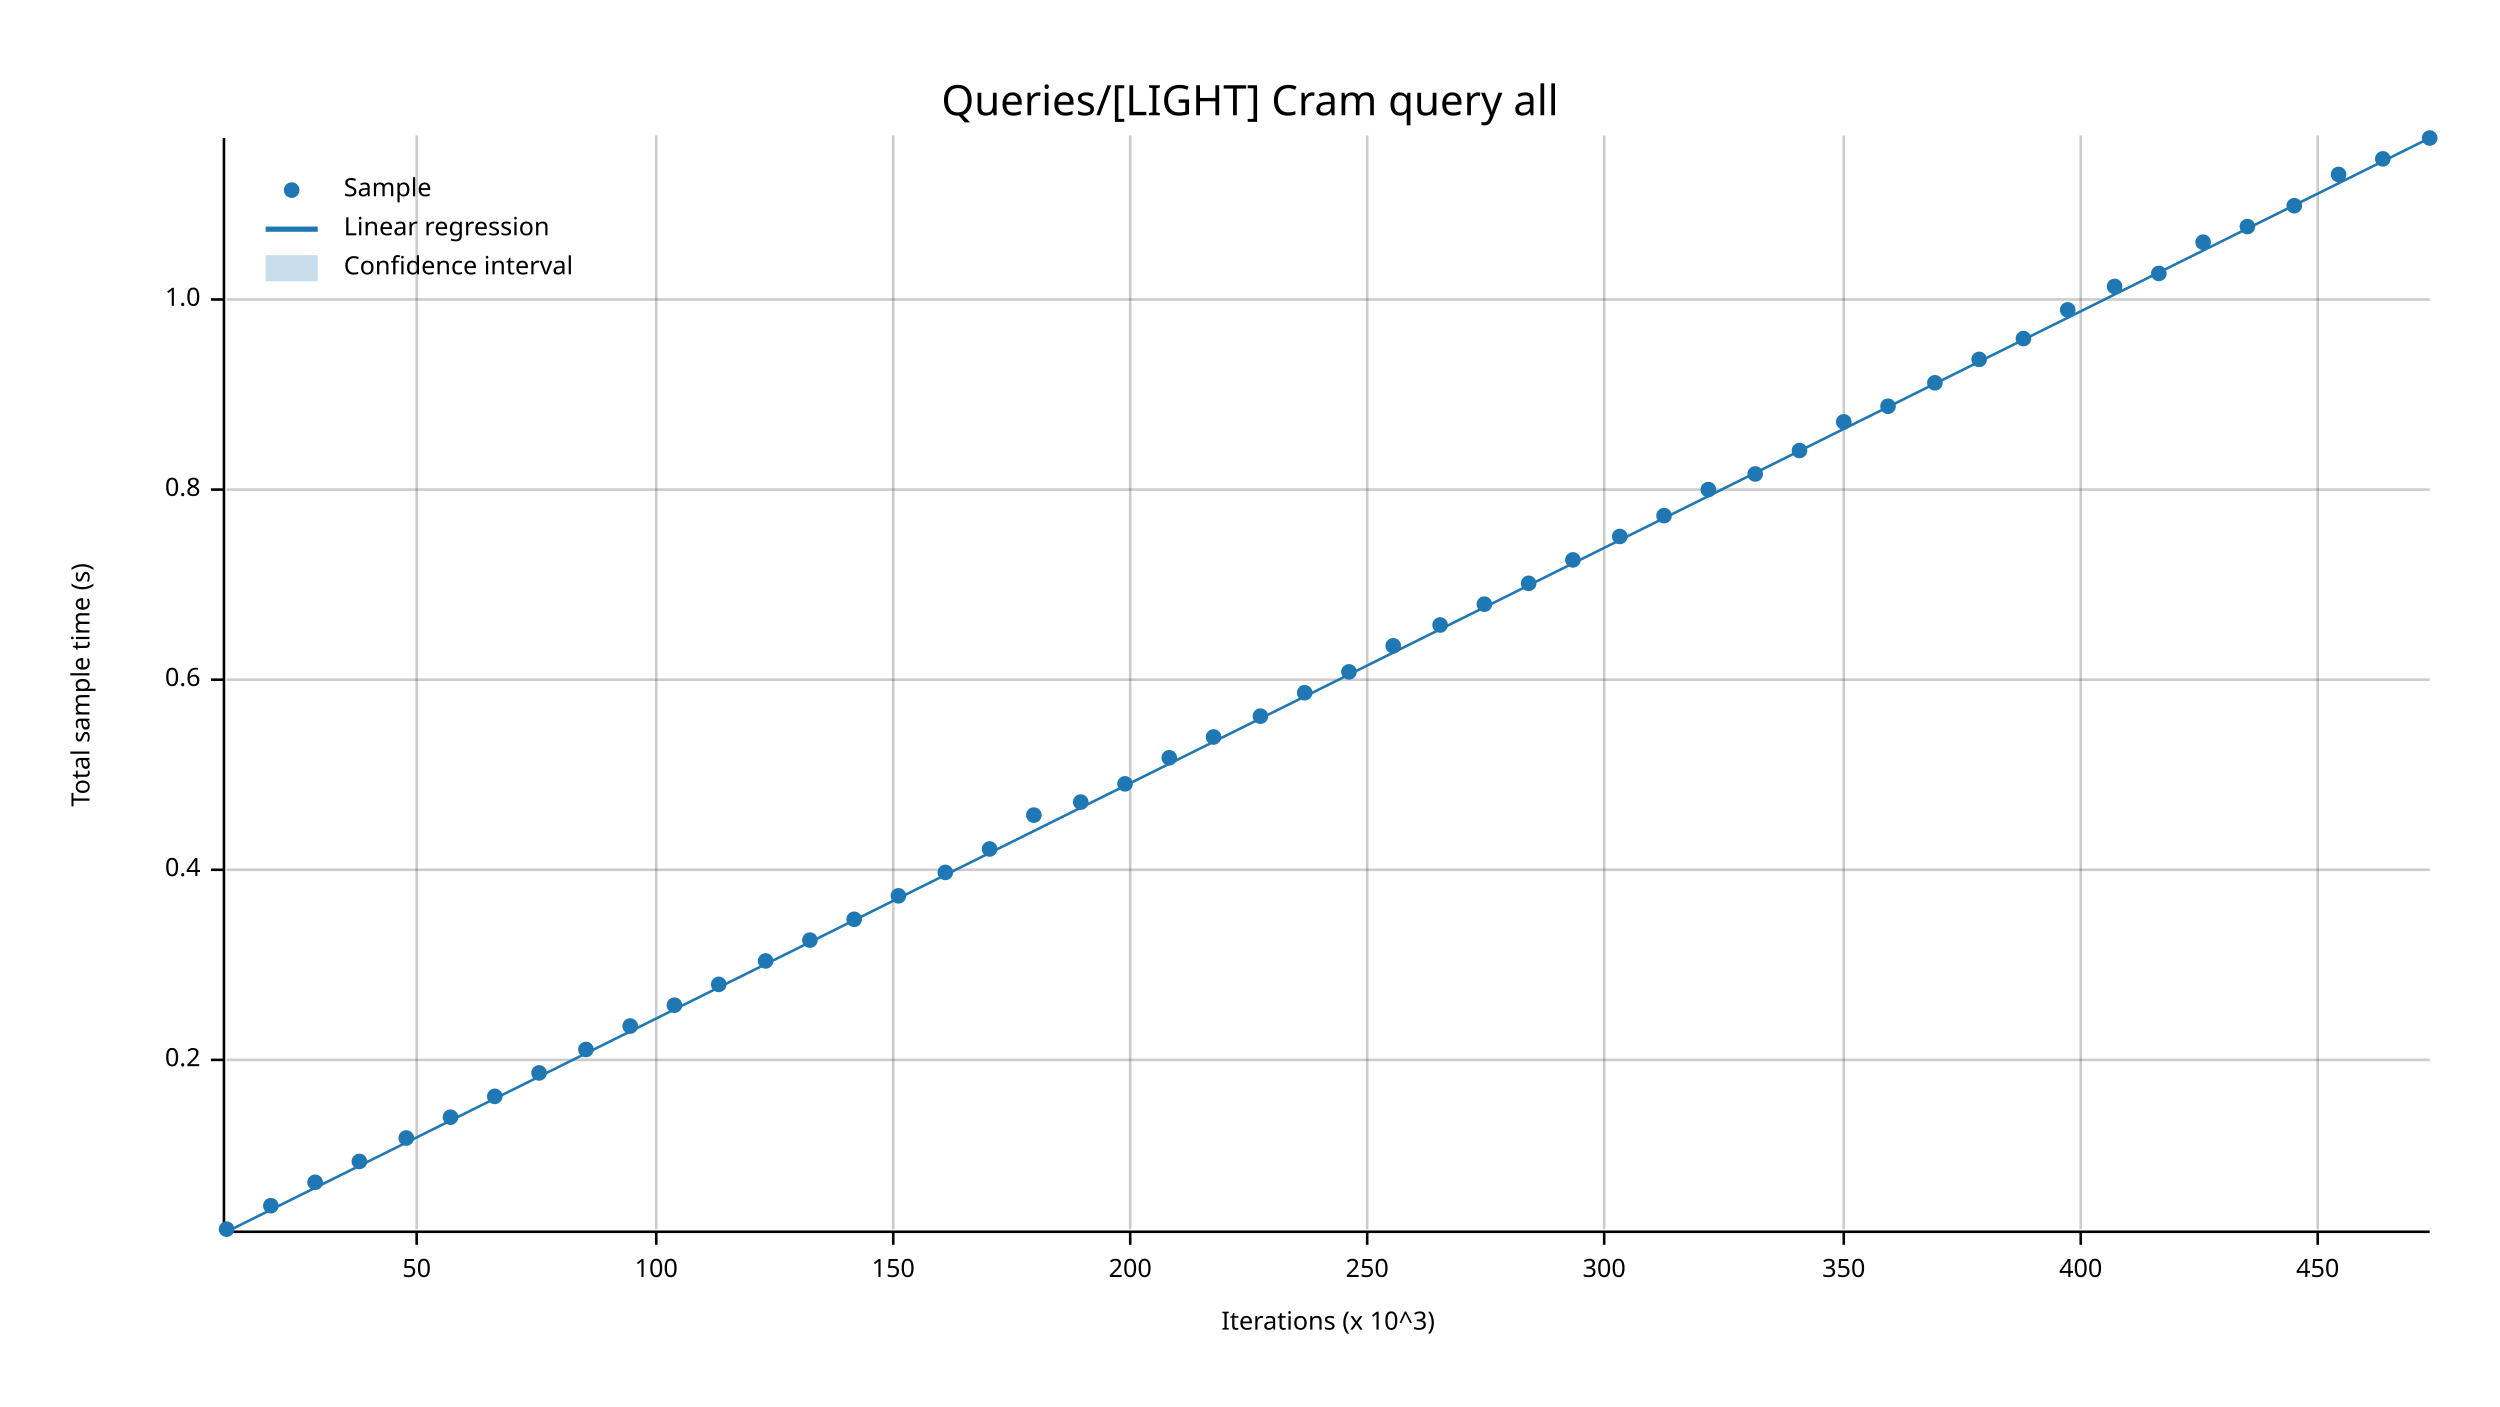
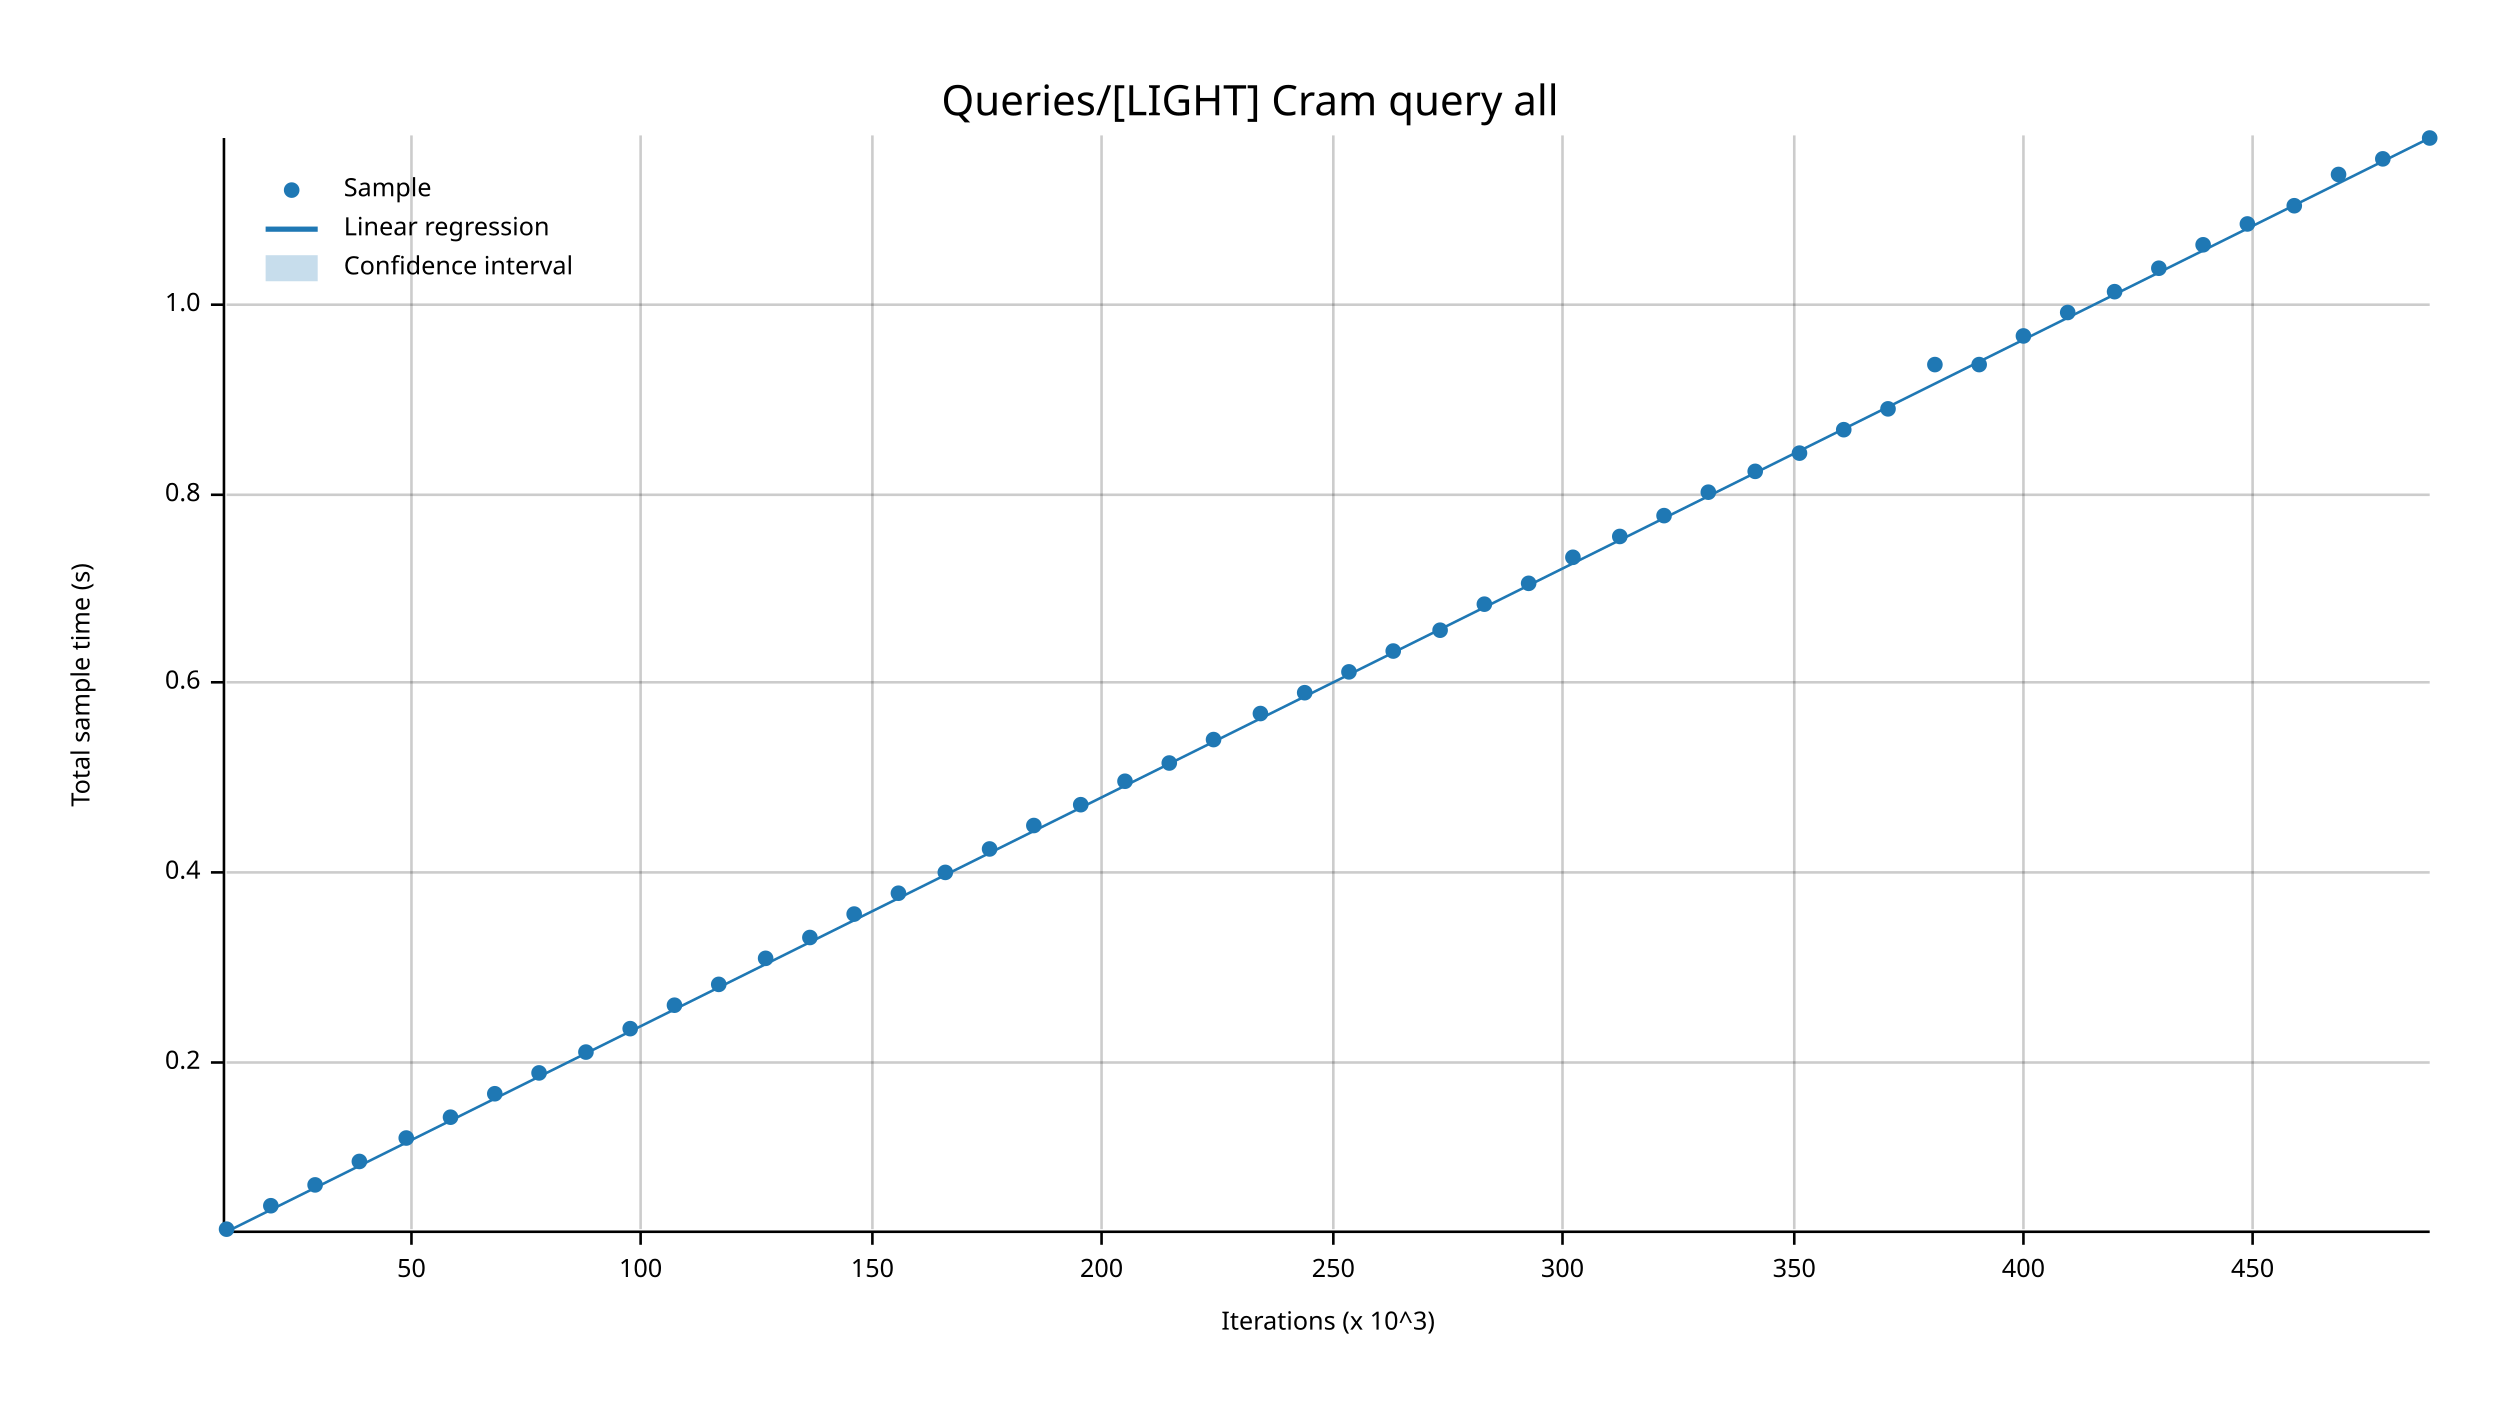
<svg xmlns="http://www.w3.org/2000/svg" width="960" height="540" viewBox="0 0 960 540">
  <text x="480" y="32" dy="0.76em" text-anchor="middle" font-family="sans-serif" font-size="16.129" opacity="1" fill="#000000">
Queries/[LIGHT] Cram query all
</text>
  <text x="27" y="263" dy="0.76em" text-anchor="middle" font-family="sans-serif" font-size="9.677" opacity="1" fill="#000000" transform="rotate(270, 27, 263)">
Total sample time (s)
</text>
  <text x="510" y="513" dy="-0.5ex" text-anchor="middle" font-family="sans-serif" font-size="9.677" opacity="1" fill="#000000">
Iterations (x 10^3)
</text>
-   <line opacity="0.2" stroke="#000000" stroke-width="1" x1="160" y1="472" x2="160" y2="52" />
-   <line opacity="0.2" stroke="#000000" stroke-width="1" x1="252" y1="472" x2="252" y2="52" />
-   <line opacity="0.2" stroke="#000000" stroke-width="1" x1="343" y1="472" x2="343" y2="52" />
-   <line opacity="0.2" stroke="#000000" stroke-width="1" x1="434" y1="472" x2="434" y2="52" />
-   <line opacity="0.2" stroke="#000000" stroke-width="1" x1="525" y1="472" x2="525" y2="52" />
-   <line opacity="0.2" stroke="#000000" stroke-width="1" x1="616" y1="472" x2="616" y2="52" />
-   <line opacity="0.2" stroke="#000000" stroke-width="1" x1="708" y1="472" x2="708" y2="52" />
-   <line opacity="0.2" stroke="#000000" stroke-width="1" x1="799" y1="472" x2="799" y2="52" />
-   <line opacity="0.2" stroke="#000000" stroke-width="1" x1="890" y1="472" x2="890" y2="52" />
-   <line opacity="0.2" stroke="#000000" stroke-width="1" x1="87" y1="407" x2="933" y2="407" />
-   <line opacity="0.2" stroke="#000000" stroke-width="1" x1="87" y1="334" x2="933" y2="334" />
-   <line opacity="0.2" stroke="#000000" stroke-width="1" x1="87" y1="261" x2="933" y2="261" />
-   <line opacity="0.2" stroke="#000000" stroke-width="1" x1="87" y1="188" x2="933" y2="188" />
-   <line opacity="0.2" stroke="#000000" stroke-width="1" x1="87" y1="115" x2="933" y2="115" />
+   <line opacity="0.2" stroke="#000000" stroke-width="1" x1="158" y1="472" x2="158" y2="52" />
+   <line opacity="0.2" stroke="#000000" stroke-width="1" x1="246" y1="472" x2="246" y2="52" />
+   <line opacity="0.2" stroke="#000000" stroke-width="1" x1="335" y1="472" x2="335" y2="52" />
+   <line opacity="0.2" stroke="#000000" stroke-width="1" x1="423" y1="472" x2="423" y2="52" />
+   <line opacity="0.2" stroke="#000000" stroke-width="1" x1="512" y1="472" x2="512" y2="52" />
+   <line opacity="0.2" stroke="#000000" stroke-width="1" x1="600" y1="472" x2="600" y2="52" />
+   <line opacity="0.2" stroke="#000000" stroke-width="1" x1="689" y1="472" x2="689" y2="52" />
+   <line opacity="0.2" stroke="#000000" stroke-width="1" x1="777" y1="472" x2="777" y2="52" />
+   <line opacity="0.2" stroke="#000000" stroke-width="1" x1="865" y1="472" x2="865" y2="52" />
+   <line opacity="0.2" stroke="#000000" stroke-width="1" x1="87" y1="408" x2="933" y2="408" />
+   <line opacity="0.2" stroke="#000000" stroke-width="1" x1="87" y1="335" x2="933" y2="335" />
+   <line opacity="0.2" stroke="#000000" stroke-width="1" x1="87" y1="262" x2="933" y2="262" />
+   <line opacity="0.2" stroke="#000000" stroke-width="1" x1="87" y1="190" x2="933" y2="190" />
+   <line opacity="0.2" stroke="#000000" stroke-width="1" x1="87" y1="117" x2="933" y2="117" />
  <polyline fill="none" opacity="1" stroke="#000000" stroke-width="1" points="86,53 86,473 " />
-   <text x="77" y="407" dy="0.5ex" text-anchor="end" font-family="sans-serif" font-size="9.677" opacity="1" fill="#000000">
+   <text x="77" y="408" dy="0.5ex" text-anchor="end" font-family="sans-serif" font-size="9.677" opacity="1" fill="#000000">
0.2
</text>
-   <polyline fill="none" opacity="1" stroke="#000000" stroke-width="1" points="81,407 86,407 " />
-   <text x="77" y="334" dy="0.5ex" text-anchor="end" font-family="sans-serif" font-size="9.677" opacity="1" fill="#000000">
+   <polyline fill="none" opacity="1" stroke="#000000" stroke-width="1" points="81,408 86,408 " />
+   <text x="77" y="335" dy="0.5ex" text-anchor="end" font-family="sans-serif" font-size="9.677" opacity="1" fill="#000000">
0.4
</text>
-   <polyline fill="none" opacity="1" stroke="#000000" stroke-width="1" points="81,334 86,334 " />
-   <text x="77" y="261" dy="0.5ex" text-anchor="end" font-family="sans-serif" font-size="9.677" opacity="1" fill="#000000">
+   <polyline fill="none" opacity="1" stroke="#000000" stroke-width="1" points="81,335 86,335 " />
+   <text x="77" y="262" dy="0.5ex" text-anchor="end" font-family="sans-serif" font-size="9.677" opacity="1" fill="#000000">
0.6
</text>
-   <polyline fill="none" opacity="1" stroke="#000000" stroke-width="1" points="81,261 86,261 " />
-   <text x="77" y="188" dy="0.5ex" text-anchor="end" font-family="sans-serif" font-size="9.677" opacity="1" fill="#000000">
+   <polyline fill="none" opacity="1" stroke="#000000" stroke-width="1" points="81,262 86,262 " />
+   <text x="77" y="190" dy="0.5ex" text-anchor="end" font-family="sans-serif" font-size="9.677" opacity="1" fill="#000000">
0.8
</text>
-   <polyline fill="none" opacity="1" stroke="#000000" stroke-width="1" points="81,188 86,188 " />
-   <text x="77" y="115" dy="0.5ex" text-anchor="end" font-family="sans-serif" font-size="9.677" opacity="1" fill="#000000">
+   <polyline fill="none" opacity="1" stroke="#000000" stroke-width="1" points="81,190 86,190 " />
+   <text x="77" y="117" dy="0.5ex" text-anchor="end" font-family="sans-serif" font-size="9.677" opacity="1" fill="#000000">
1.0
</text>
-   <polyline fill="none" opacity="1" stroke="#000000" stroke-width="1" points="81,115 86,115 " />
+   <polyline fill="none" opacity="1" stroke="#000000" stroke-width="1" points="81,117 86,117 " />
  <polyline fill="none" opacity="1" stroke="#000000" stroke-width="1" points="87,473 933,473 " />
-   <text x="160" y="483" dy="0.76em" text-anchor="middle" font-family="sans-serif" font-size="9.677" opacity="1" fill="#000000">
+   <text x="158" y="483" dy="0.76em" text-anchor="middle" font-family="sans-serif" font-size="9.677" opacity="1" fill="#000000">
50
</text>
-   <polyline fill="none" opacity="1" stroke="#000000" stroke-width="1" points="160,473 160,478 " />
-   <text x="252" y="483" dy="0.76em" text-anchor="middle" font-family="sans-serif" font-size="9.677" opacity="1" fill="#000000">
+   <polyline fill="none" opacity="1" stroke="#000000" stroke-width="1" points="158,473 158,478 " />
+   <text x="246" y="483" dy="0.76em" text-anchor="middle" font-family="sans-serif" font-size="9.677" opacity="1" fill="#000000">
100
</text>
-   <polyline fill="none" opacity="1" stroke="#000000" stroke-width="1" points="252,473 252,478 " />
-   <text x="343" y="483" dy="0.76em" text-anchor="middle" font-family="sans-serif" font-size="9.677" opacity="1" fill="#000000">
+   <polyline fill="none" opacity="1" stroke="#000000" stroke-width="1" points="246,473 246,478 " />
+   <text x="335" y="483" dy="0.76em" text-anchor="middle" font-family="sans-serif" font-size="9.677" opacity="1" fill="#000000">
150
</text>
-   <polyline fill="none" opacity="1" stroke="#000000" stroke-width="1" points="343,473 343,478 " />
-   <text x="434" y="483" dy="0.76em" text-anchor="middle" font-family="sans-serif" font-size="9.677" opacity="1" fill="#000000">
+   <polyline fill="none" opacity="1" stroke="#000000" stroke-width="1" points="335,473 335,478 " />
+   <text x="423" y="483" dy="0.76em" text-anchor="middle" font-family="sans-serif" font-size="9.677" opacity="1" fill="#000000">
200
</text>
-   <polyline fill="none" opacity="1" stroke="#000000" stroke-width="1" points="434,473 434,478 " />
-   <text x="525" y="483" dy="0.76em" text-anchor="middle" font-family="sans-serif" font-size="9.677" opacity="1" fill="#000000">
+   <polyline fill="none" opacity="1" stroke="#000000" stroke-width="1" points="423,473 423,478 " />
+   <text x="512" y="483" dy="0.76em" text-anchor="middle" font-family="sans-serif" font-size="9.677" opacity="1" fill="#000000">
250
</text>
-   <polyline fill="none" opacity="1" stroke="#000000" stroke-width="1" points="525,473 525,478 " />
-   <text x="616" y="483" dy="0.76em" text-anchor="middle" font-family="sans-serif" font-size="9.677" opacity="1" fill="#000000">
+   <polyline fill="none" opacity="1" stroke="#000000" stroke-width="1" points="512,473 512,478 " />
+   <text x="600" y="483" dy="0.76em" text-anchor="middle" font-family="sans-serif" font-size="9.677" opacity="1" fill="#000000">
300
</text>
-   <polyline fill="none" opacity="1" stroke="#000000" stroke-width="1" points="616,473 616,478 " />
-   <text x="708" y="483" dy="0.76em" text-anchor="middle" font-family="sans-serif" font-size="9.677" opacity="1" fill="#000000">
+   <polyline fill="none" opacity="1" stroke="#000000" stroke-width="1" points="600,473 600,478 " />
+   <text x="689" y="483" dy="0.76em" text-anchor="middle" font-family="sans-serif" font-size="9.677" opacity="1" fill="#000000">
350
</text>
-   <polyline fill="none" opacity="1" stroke="#000000" stroke-width="1" points="708,473 708,478 " />
-   <text x="799" y="483" dy="0.76em" text-anchor="middle" font-family="sans-serif" font-size="9.677" opacity="1" fill="#000000">
+   <polyline fill="none" opacity="1" stroke="#000000" stroke-width="1" points="689,473 689,478 " />
+   <text x="777" y="483" dy="0.76em" text-anchor="middle" font-family="sans-serif" font-size="9.677" opacity="1" fill="#000000">
400
</text>
-   <polyline fill="none" opacity="1" stroke="#000000" stroke-width="1" points="799,473 799,478 " />
-   <text x="890" y="483" dy="0.76em" text-anchor="middle" font-family="sans-serif" font-size="9.677" opacity="1" fill="#000000">
+   <polyline fill="none" opacity="1" stroke="#000000" stroke-width="1" points="777,473 777,478 " />
+   <text x="865" y="483" dy="0.76em" text-anchor="middle" font-family="sans-serif" font-size="9.677" opacity="1" fill="#000000">
450
</text>
-   <polyline fill="none" opacity="1" stroke="#000000" stroke-width="1" points="890,473 890,478 " />
+   <polyline fill="none" opacity="1" stroke="#000000" stroke-width="1" points="865,473 865,478 " />
  <circle cx="87" cy="472" r="3" opacity="1" fill="#1F78B4" stroke="none" stroke-width="1" />
  <circle cx="104" cy="463" r="3" opacity="1" fill="#1F78B4" stroke="none" stroke-width="1" />
-   <circle cx="121" cy="454" r="3" opacity="1" fill="#1F78B4" stroke="none" stroke-width="1" />
+   <circle cx="121" cy="455" r="3" opacity="1" fill="#1F78B4" stroke="none" stroke-width="1" />
  <circle cx="138" cy="446" r="3" opacity="1" fill="#1F78B4" stroke="none" stroke-width="1" />
  <circle cx="156" cy="437" r="3" opacity="1" fill="#1F78B4" stroke="none" stroke-width="1" />
  <circle cx="173" cy="429" r="3" opacity="1" fill="#1F78B4" stroke="none" stroke-width="1" />
-   <circle cx="190" cy="421" r="3" opacity="1" fill="#1F78B4" stroke="none" stroke-width="1" />
+   <circle cx="190" cy="420" r="3" opacity="1" fill="#1F78B4" stroke="none" stroke-width="1" />
  <circle cx="207" cy="412" r="3" opacity="1" fill="#1F78B4" stroke="none" stroke-width="1" />
-   <circle cx="225" cy="403" r="3" opacity="1" fill="#1F78B4" stroke="none" stroke-width="1" />
-   <circle cx="242" cy="394" r="3" opacity="1" fill="#1F78B4" stroke="none" stroke-width="1" />
+   <circle cx="225" cy="404" r="3" opacity="1" fill="#1F78B4" stroke="none" stroke-width="1" />
+   <circle cx="242" cy="395" r="3" opacity="1" fill="#1F78B4" stroke="none" stroke-width="1" />
  <circle cx="259" cy="386" r="3" opacity="1" fill="#1F78B4" stroke="none" stroke-width="1" />
  <circle cx="276" cy="378" r="3" opacity="1" fill="#1F78B4" stroke="none" stroke-width="1" />
-   <circle cx="294" cy="369" r="3" opacity="1" fill="#1F78B4" stroke="none" stroke-width="1" />
-   <circle cx="311" cy="361" r="3" opacity="1" fill="#1F78B4" stroke="none" stroke-width="1" />
-   <circle cx="328" cy="353" r="3" opacity="1" fill="#1F78B4" stroke="none" stroke-width="1" />
-   <circle cx="345" cy="344" r="3" opacity="1" fill="#1F78B4" stroke="none" stroke-width="1" />
+   <circle cx="294" cy="368" r="3" opacity="1" fill="#1F78B4" stroke="none" stroke-width="1" />
+   <circle cx="311" cy="360" r="3" opacity="1" fill="#1F78B4" stroke="none" stroke-width="1" />
+   <circle cx="328" cy="351" r="3" opacity="1" fill="#1F78B4" stroke="none" stroke-width="1" />
+   <circle cx="345" cy="343" r="3" opacity="1" fill="#1F78B4" stroke="none" stroke-width="1" />
  <circle cx="363" cy="335" r="3" opacity="1" fill="#1F78B4" stroke="none" stroke-width="1" />
  <circle cx="380" cy="326" r="3" opacity="1" fill="#1F78B4" stroke="none" stroke-width="1" />
-   <circle cx="397" cy="313" r="3" opacity="1" fill="#1F78B4" stroke="none" stroke-width="1" />
-   <circle cx="415" cy="308" r="3" opacity="1" fill="#1F78B4" stroke="none" stroke-width="1" />
-   <circle cx="432" cy="301" r="3" opacity="1" fill="#1F78B4" stroke="none" stroke-width="1" />
-   <circle cx="449" cy="291" r="3" opacity="1" fill="#1F78B4" stroke="none" stroke-width="1" />
-   <circle cx="466" cy="283" r="3" opacity="1" fill="#1F78B4" stroke="none" stroke-width="1" />
-   <circle cx="484" cy="275" r="3" opacity="1" fill="#1F78B4" stroke="none" stroke-width="1" />
+   <circle cx="397" cy="317" r="3" opacity="1" fill="#1F78B4" stroke="none" stroke-width="1" />
+   <circle cx="415" cy="309" r="3" opacity="1" fill="#1F78B4" stroke="none" stroke-width="1" />
+   <circle cx="432" cy="300" r="3" opacity="1" fill="#1F78B4" stroke="none" stroke-width="1" />
+   <circle cx="449" cy="293" r="3" opacity="1" fill="#1F78B4" stroke="none" stroke-width="1" />
+   <circle cx="466" cy="284" r="3" opacity="1" fill="#1F78B4" stroke="none" stroke-width="1" />
+   <circle cx="484" cy="274" r="3" opacity="1" fill="#1F78B4" stroke="none" stroke-width="1" />
  <circle cx="501" cy="266" r="3" opacity="1" fill="#1F78B4" stroke="none" stroke-width="1" />
  <circle cx="518" cy="258" r="3" opacity="1" fill="#1F78B4" stroke="none" stroke-width="1" />
-   <circle cx="535" cy="248" r="3" opacity="1" fill="#1F78B4" stroke="none" stroke-width="1" />
-   <circle cx="553" cy="240" r="3" opacity="1" fill="#1F78B4" stroke="none" stroke-width="1" />
+   <circle cx="535" cy="250" r="3" opacity="1" fill="#1F78B4" stroke="none" stroke-width="1" />
+   <circle cx="553" cy="242" r="3" opacity="1" fill="#1F78B4" stroke="none" stroke-width="1" />
  <circle cx="570" cy="232" r="3" opacity="1" fill="#1F78B4" stroke="none" stroke-width="1" />
  <circle cx="587" cy="224" r="3" opacity="1" fill="#1F78B4" stroke="none" stroke-width="1" />
-   <circle cx="604" cy="215" r="3" opacity="1" fill="#1F78B4" stroke="none" stroke-width="1" />
+   <circle cx="604" cy="214" r="3" opacity="1" fill="#1F78B4" stroke="none" stroke-width="1" />
  <circle cx="622" cy="206" r="3" opacity="1" fill="#1F78B4" stroke="none" stroke-width="1" />
  <circle cx="639" cy="198" r="3" opacity="1" fill="#1F78B4" stroke="none" stroke-width="1" />
-   <circle cx="656" cy="188" r="3" opacity="1" fill="#1F78B4" stroke="none" stroke-width="1" />
-   <circle cx="674" cy="182" r="3" opacity="1" fill="#1F78B4" stroke="none" stroke-width="1" />
-   <circle cx="691" cy="173" r="3" opacity="1" fill="#1F78B4" stroke="none" stroke-width="1" />
-   <circle cx="708" cy="162" r="3" opacity="1" fill="#1F78B4" stroke="none" stroke-width="1" />
-   <circle cx="725" cy="156" r="3" opacity="1" fill="#1F78B4" stroke="none" stroke-width="1" />
-   <circle cx="743" cy="147" r="3" opacity="1" fill="#1F78B4" stroke="none" stroke-width="1" />
-   <circle cx="760" cy="138" r="3" opacity="1" fill="#1F78B4" stroke="none" stroke-width="1" />
-   <circle cx="777" cy="130" r="3" opacity="1" fill="#1F78B4" stroke="none" stroke-width="1" />
-   <circle cx="794" cy="119" r="3" opacity="1" fill="#1F78B4" stroke="none" stroke-width="1" />
-   <circle cx="812" cy="110" r="3" opacity="1" fill="#1F78B4" stroke="none" stroke-width="1" />
-   <circle cx="829" cy="105" r="3" opacity="1" fill="#1F78B4" stroke="none" stroke-width="1" />
-   <circle cx="846" cy="93" r="3" opacity="1" fill="#1F78B4" stroke="none" stroke-width="1" />
-   <circle cx="863" cy="87" r="3" opacity="1" fill="#1F78B4" stroke="none" stroke-width="1" />
+   <circle cx="656" cy="189" r="3" opacity="1" fill="#1F78B4" stroke="none" stroke-width="1" />
+   <circle cx="674" cy="181" r="3" opacity="1" fill="#1F78B4" stroke="none" stroke-width="1" />
+   <circle cx="691" cy="174" r="3" opacity="1" fill="#1F78B4" stroke="none" stroke-width="1" />
+   <circle cx="708" cy="165" r="3" opacity="1" fill="#1F78B4" stroke="none" stroke-width="1" />
+   <circle cx="725" cy="157" r="3" opacity="1" fill="#1F78B4" stroke="none" stroke-width="1" />
+   <circle cx="743" cy="140" r="3" opacity="1" fill="#1F78B4" stroke="none" stroke-width="1" />
+   <circle cx="760" cy="140" r="3" opacity="1" fill="#1F78B4" stroke="none" stroke-width="1" />
+   <circle cx="777" cy="129" r="3" opacity="1" fill="#1F78B4" stroke="none" stroke-width="1" />
+   <circle cx="794" cy="120" r="3" opacity="1" fill="#1F78B4" stroke="none" stroke-width="1" />
+   <circle cx="812" cy="112" r="3" opacity="1" fill="#1F78B4" stroke="none" stroke-width="1" />
+   <circle cx="829" cy="103" r="3" opacity="1" fill="#1F78B4" stroke="none" stroke-width="1" />
+   <circle cx="846" cy="94" r="3" opacity="1" fill="#1F78B4" stroke="none" stroke-width="1" />
+   <circle cx="863" cy="86" r="3" opacity="1" fill="#1F78B4" stroke="none" stroke-width="1" />
  <circle cx="881" cy="79" r="3" opacity="1" fill="#1F78B4" stroke="none" stroke-width="1" />
  <circle cx="898" cy="67" r="3" opacity="1" fill="#1F78B4" stroke="none" stroke-width="1" />
  <circle cx="915" cy="61" r="3" opacity="1" fill="#1F78B4" stroke="none" stroke-width="1" />
  <circle cx="933" cy="53" r="3" opacity="1" fill="#1F78B4" stroke="none" stroke-width="1" />
  <polyline fill="none" opacity="1" stroke="#1F78B4" stroke-width="1" points="87,473 933,53 " />
  <polygon opacity="0.25" fill="#1F78B4" points="87,473 933,53 933,53 " />
  <text x="132" y="68" dy="0.76em" text-anchor="start" font-family="sans-serif" font-size="9.677" opacity="1" fill="#000000">
Sample
</text>
  <text x="132" y="83" dy="0.76em" text-anchor="start" font-family="sans-serif" font-size="9.677" opacity="1" fill="#000000">
Linear regression
</text>
  <text x="132" y="98" dy="0.76em" text-anchor="start" font-family="sans-serif" font-size="9.677" opacity="1" fill="#000000">
Confidence interval
</text>
  <circle cx="112" cy="73" r="3" opacity="1" fill="#1F78B4" stroke="none" stroke-width="1" />
  <polyline fill="none" opacity="1" stroke="#1F78B4" stroke-width="2" points="102,88 122,88 " />
  <rect x="102" y="98" width="20" height="10" opacity="0.25" fill="#1F78B4" stroke="none" />
</svg>
